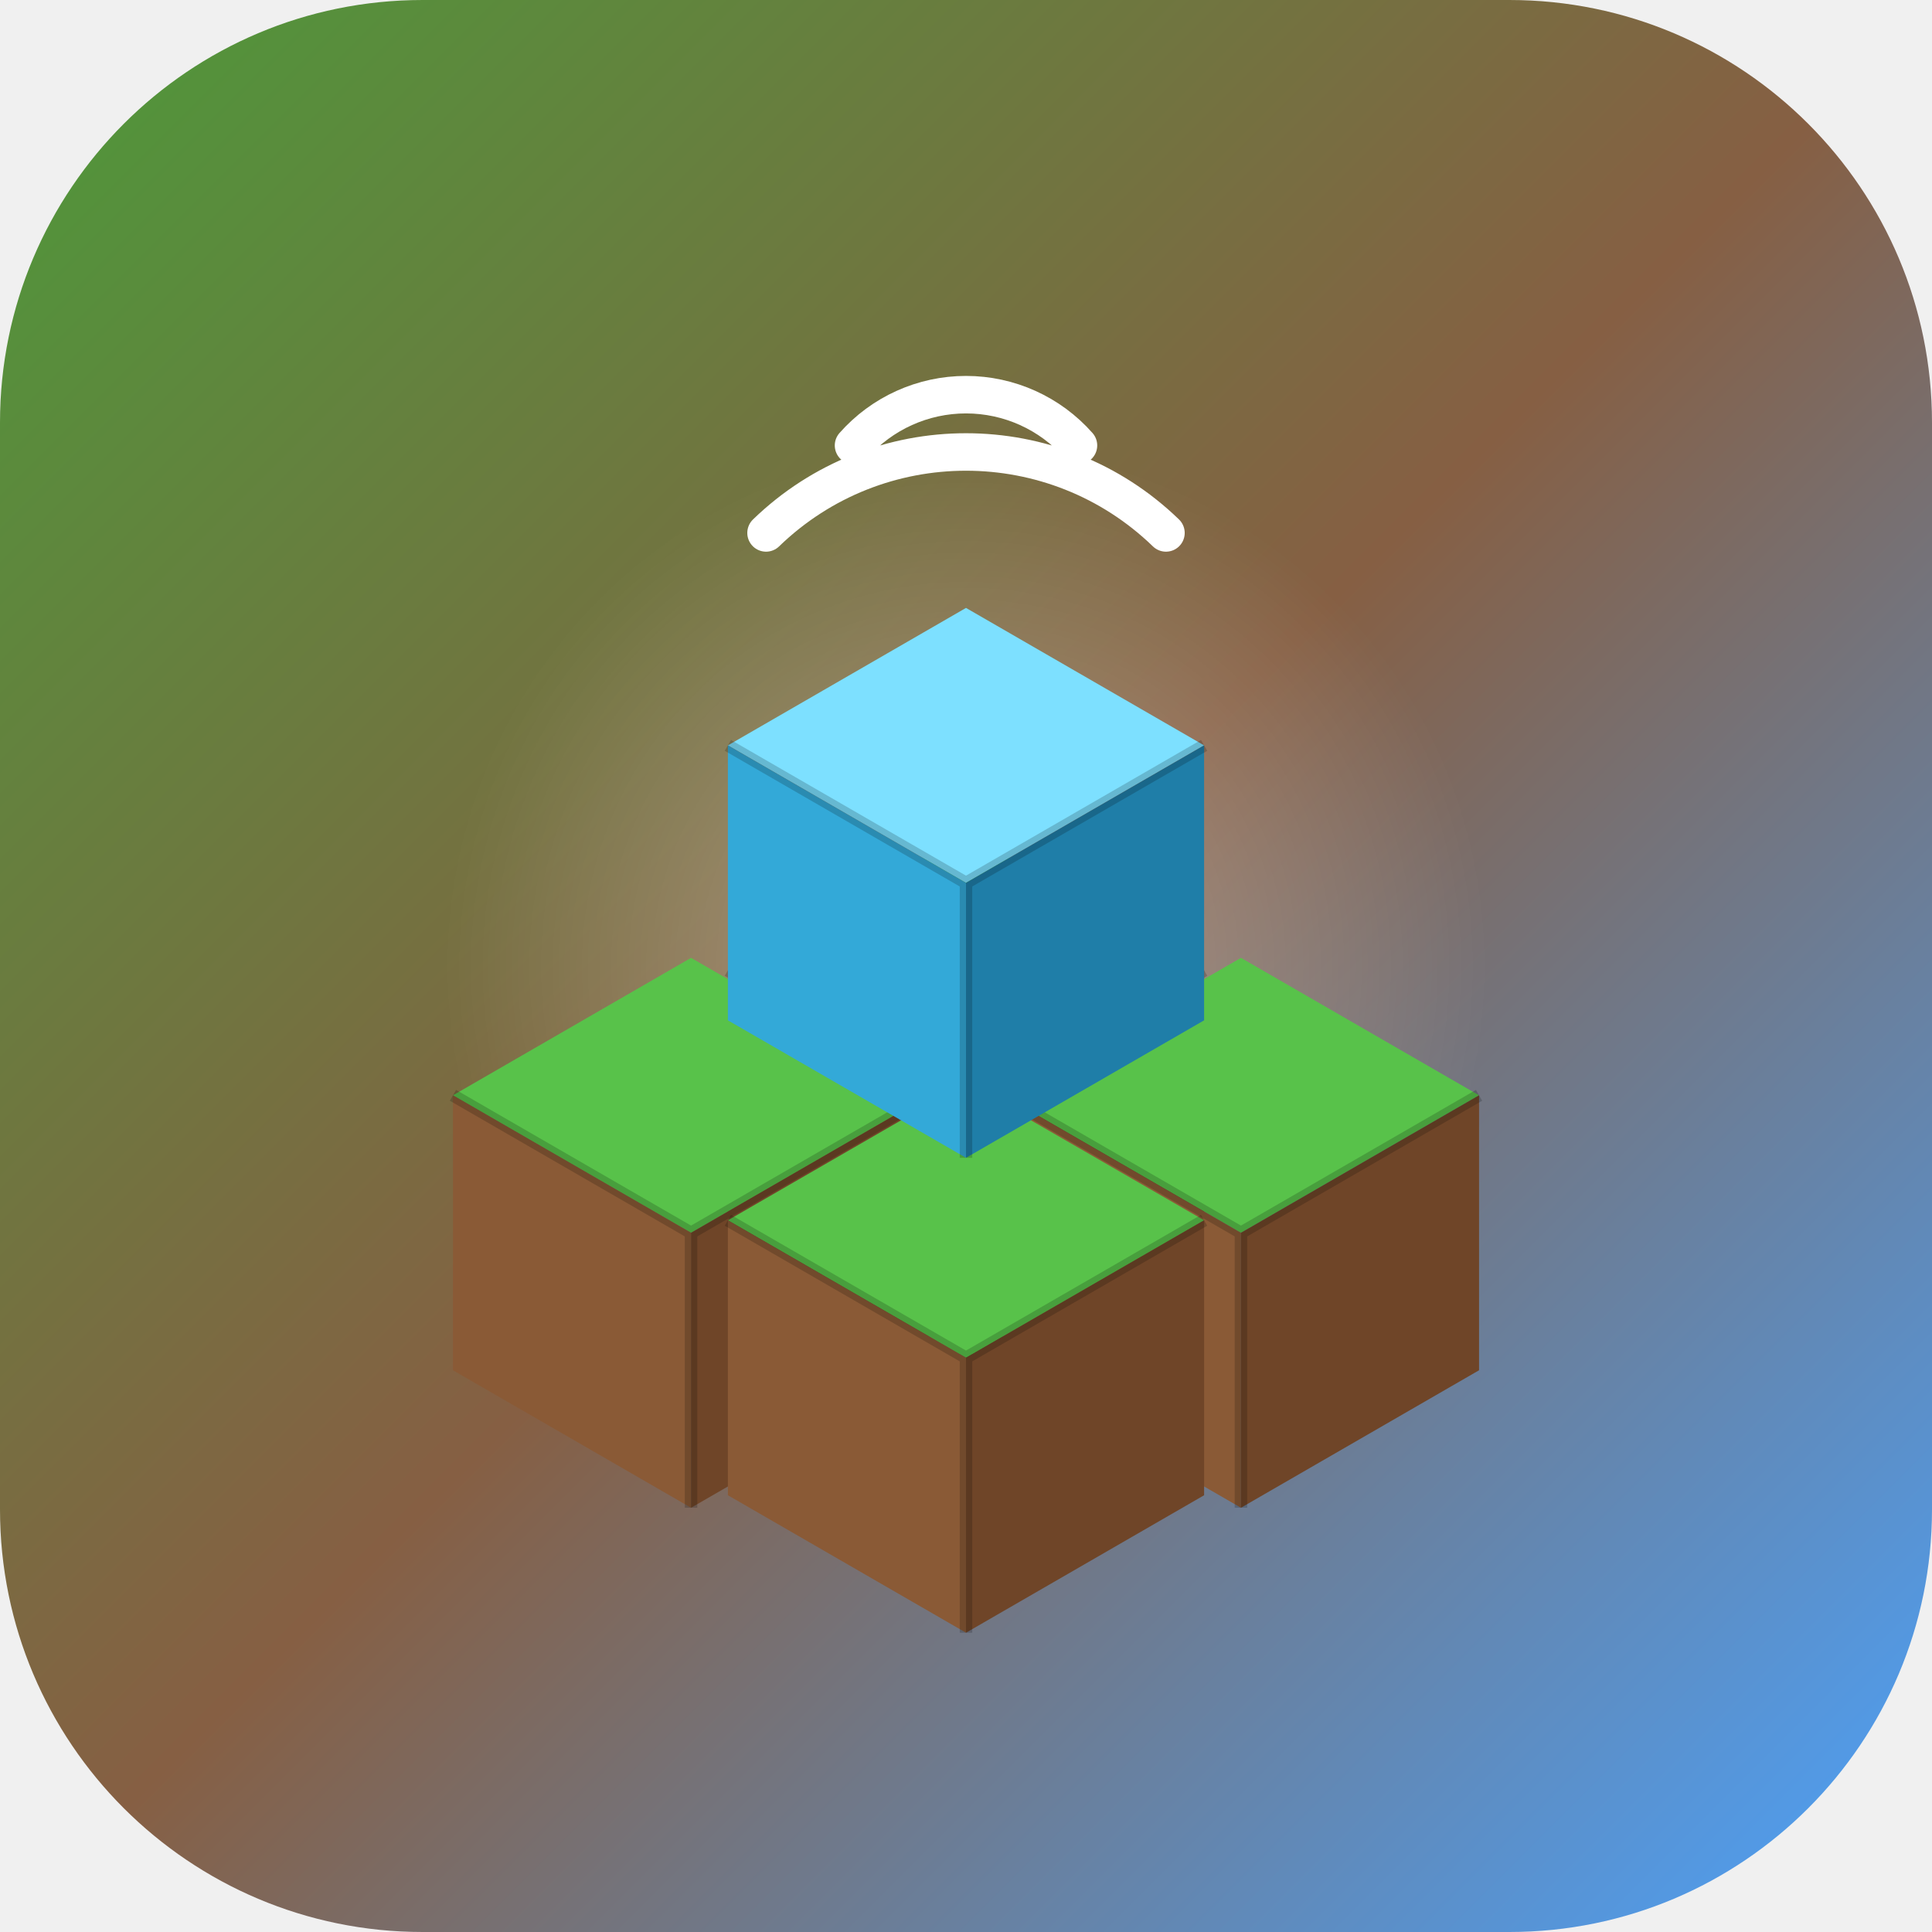
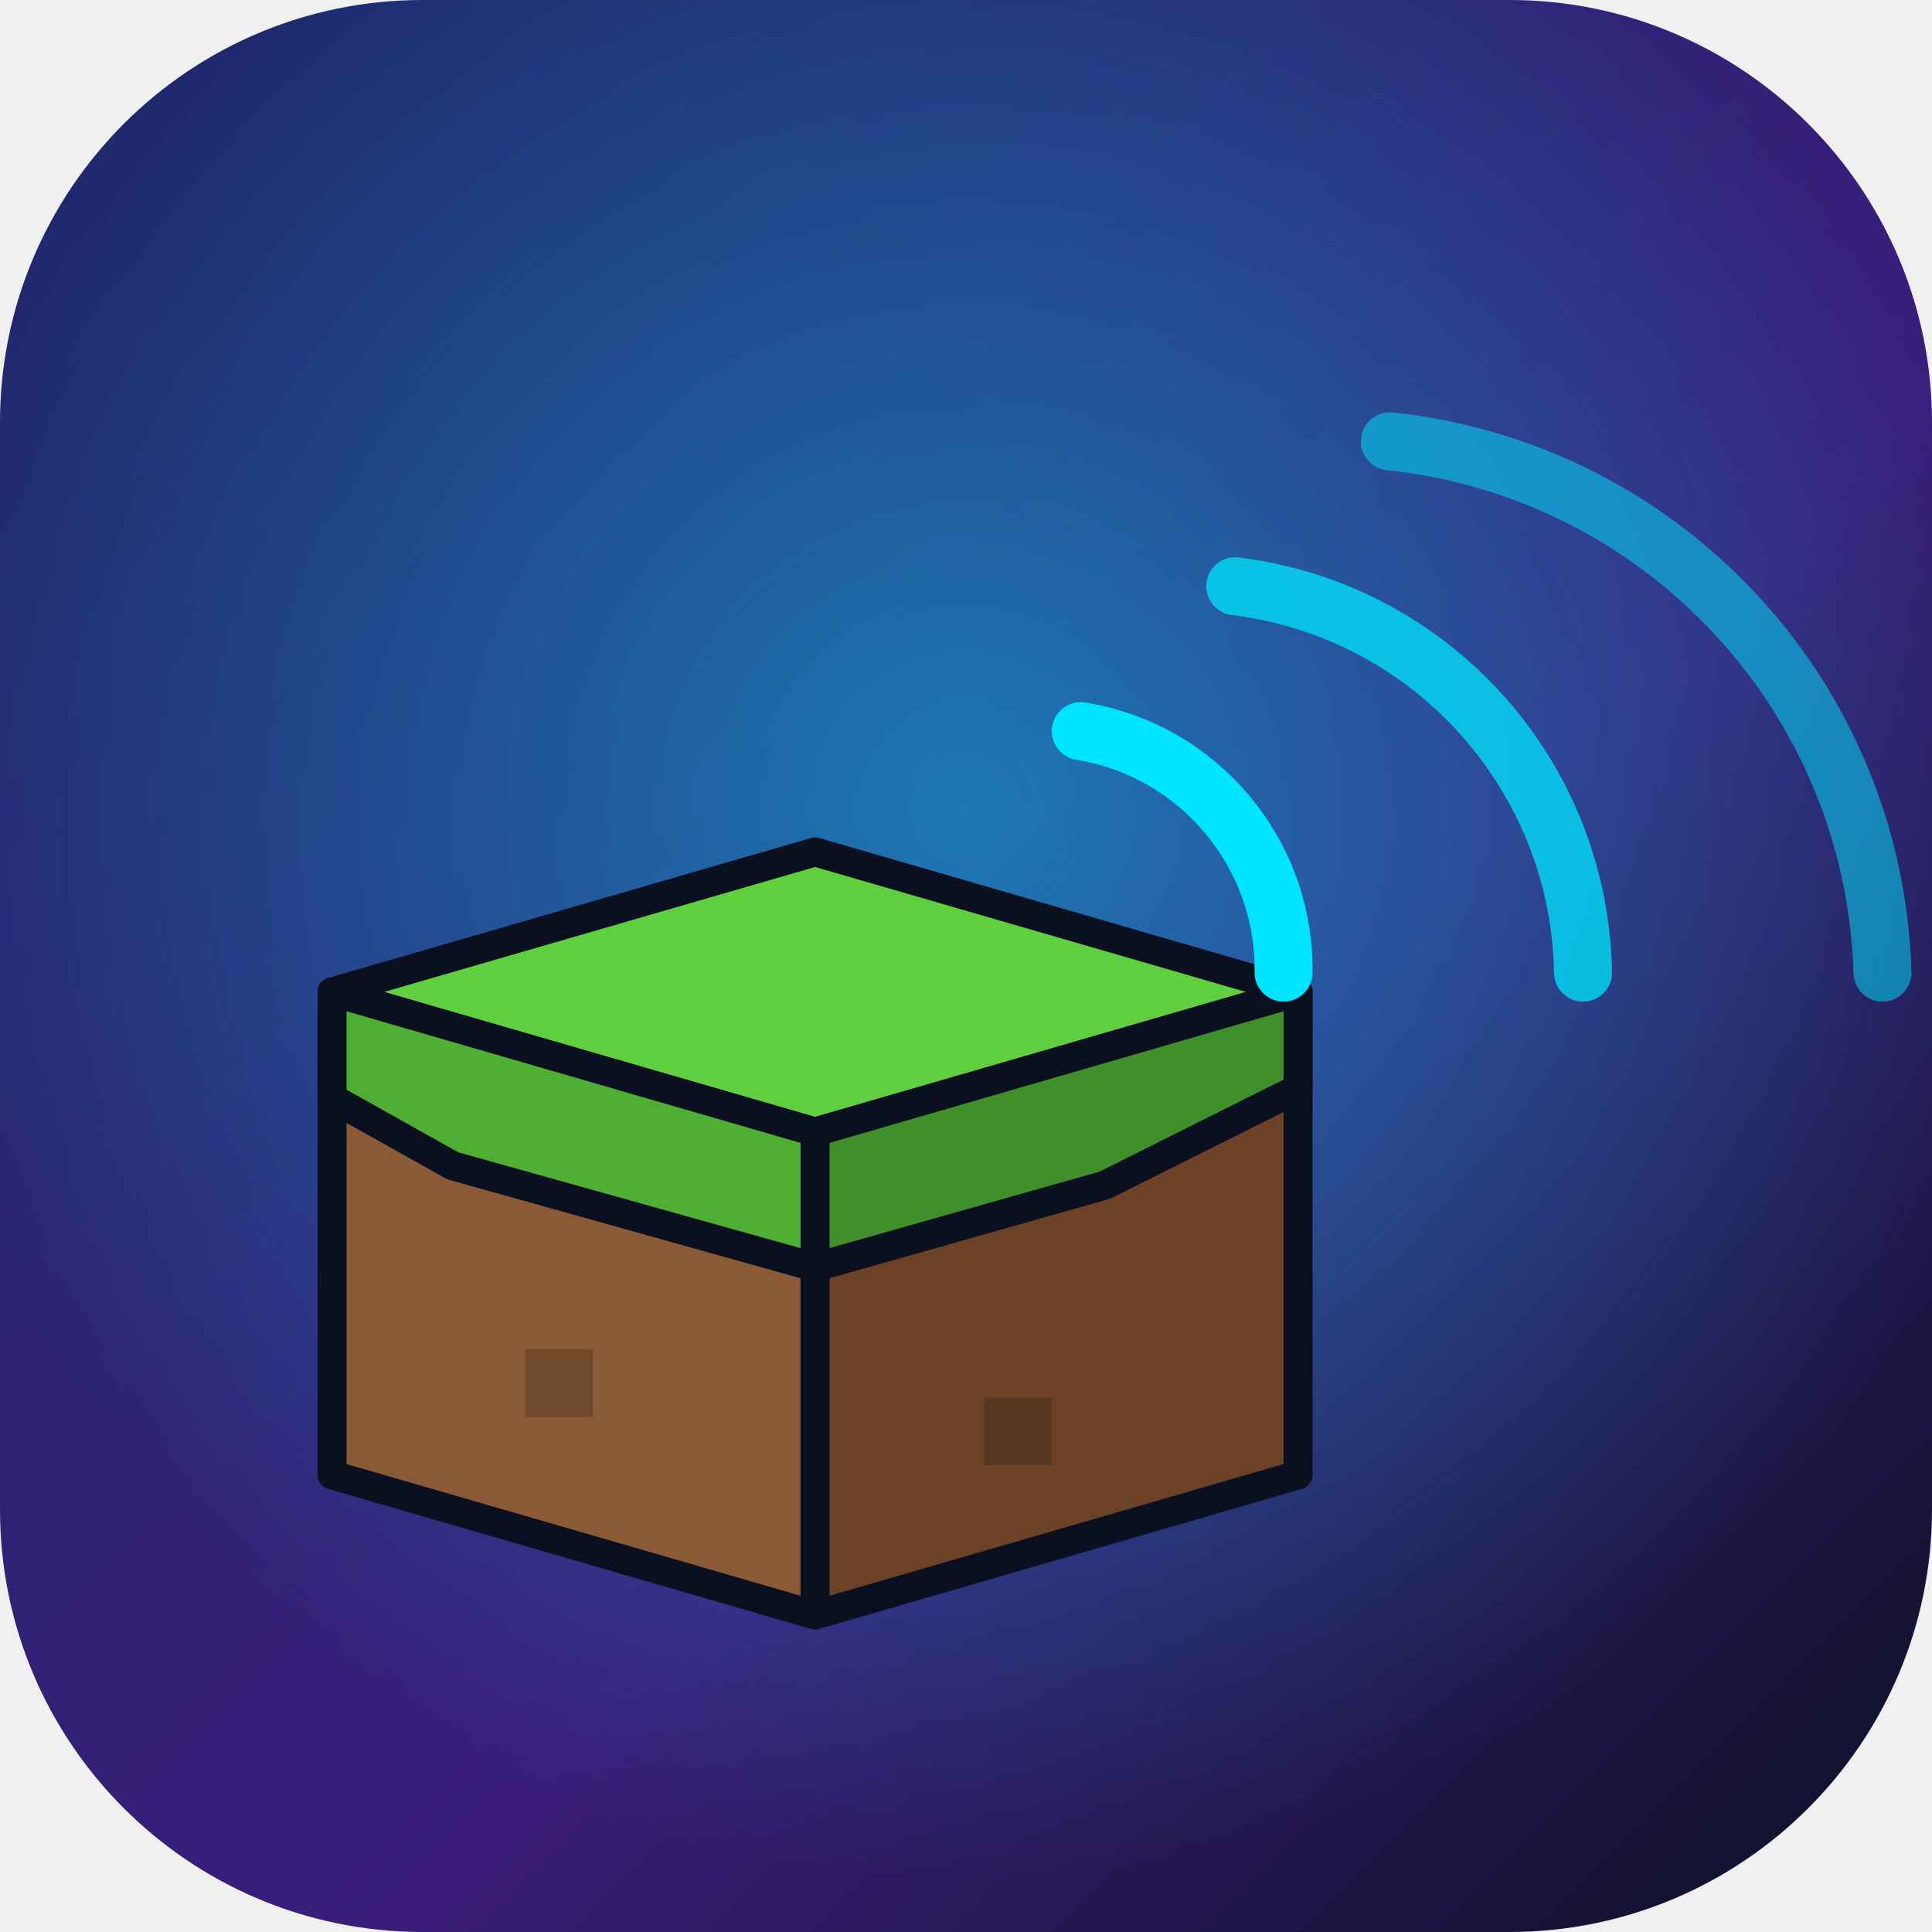
- <svg xmlns="http://www.w3.org/2000/svg" viewBox="0 0 512 512" role="img" aria-label="KLOTZ FUNK">
+ <svg xmlns="http://www.w3.org/2000/svg" viewBox="0 0 512 512" role="img" aria-label="KLOTZFUNK 3D">
  <defs>
    <linearGradient id="bg" x1="0" y1="0" x2="1" y2="1">
-       <stop offset="0%" stop-color="#4c9a3a" />
-       <stop offset="50%" stop-color="#865f43" />
-       <stop offset="100%" stop-color="#4aa3ff" />
+       <stop offset="0" stop-color="#1b2a6b" />
+       <stop offset=".6" stop-color="#3a1d7a" />
+       <stop offset="1" stop-color="#0b1020" />
    </linearGradient>
-     <radialGradient id="gl">
-       <stop offset="0" stop-color="#fff" stop-opacity=".35" />
-       <stop offset=".7" stop-color="#fff" stop-opacity="0" />
+     <radialGradient id="gl" cx=".5" cy=".42" r=".55">
+       <stop offset="0" stop-color="#00e5ff" stop-opacity=".45" />
+       <stop offset="1" stop-color="#00e5ff" stop-opacity="0" />
    </radialGradient>
  </defs>
  <rect width="512" height="512" rx="112" fill="url(#bg)" />
-   <circle cx="256" cy="256" r="200" fill="url(#gl)" />
-   <g transform="translate(76 76) scale(1.8)">
-     <g transform="translate(8 16) scale(.92)">
-       <polygon points="100,70 138.104,92 100,114 61.896,92" fill="#58c24a" />
-       <polygon points="61.896,92 100,114 100,158 61.896,136" fill="#8a5a36" />
-       <polygon points="138.104,92 100,114 100,158 138.104,136" fill="#6f4528" />
-       <path d="M61.896 92L100 114L138.104 92M100 114V158" stroke="#0000002e" stroke-width="2" fill="none" />
-       <polygon points="56,90 94.104,112 56,134 17.896,112" fill="#58c24a" />
-       <polygon points="17.896,112 56,134 56,178 17.896,156" fill="#8a5a36" />
-       <polygon points="94.104,112 56,134 56,178 94.104,156" fill="#6f4528" />
-       <path d="M17.896 112L56 134L94.104 112M56 134V178" stroke="#0000002e" stroke-width="2" fill="none" />
-       <polygon points="144,90 182.104,112 144,134 105.896,112" fill="#58c24a" />
-       <polygon points="105.896,112 144,134 144,178 105.896,156" fill="#8a5a36" />
-       <polygon points="182.104,112 144,134 144,178 182.104,156" fill="#6f4528" />
-       <path d="M105.896 112L144 134L182.104 112M144 134V178" stroke="#0000002e" stroke-width="2" fill="none" />
-       <polygon points="100,110 138.104,132 100,154 61.896,132" fill="#58c24a" />
-       <polygon points="61.896,132 100,154 100,198 61.896,176" fill="#8a5a36" />
-       <polygon points="138.104,132 100,154 100,198 138.104,176" fill="#6f4528" />
-       <path d="M61.896 132L100 154L138.104 132M100 154V198" stroke="#0000002e" stroke-width="2" fill="none" />
-       <polygon points="100,34 138.104,56 100,78 61.896,56" fill="#7de0ff" />
-       <polygon points="61.896,56 100,78 100,122 61.896,100" fill="#33a9d8" />
-       <polygon points="138.104,56 100,78 100,122 138.104,100" fill="#1f7ea8" />
-       <path d="M61.896 56L100 78L138.104 56M100 78V122" stroke="#0000002e" stroke-width="2" fill="none" />
-       <path d="M68 22a46 46 0 0 1 64 0M82 8a24 24 0 0 1 36 0" stroke="#fff" stroke-width="6" stroke-linecap="round" fill="none" />
-     </g>
+   <rect width="512" height="512" rx="112" fill="url(#gl)" />
+   <g stroke="#0b1020" stroke-width="7.68" stroke-linejoin="round">
+     <path d="M88,262.88 L216,300 L216,428 L88,390.88 Z" fill="#8a5a36" />
+     <path d="M344,262.88 L216,300 L216,428 L344,390.88 Z" fill="#6b4226" />
+     <path d="M216,225.76 L344,262.88 L216,300 L88,262.88 Z" fill="#5fcf3f" />
+     <path d="M88,262.88 L216,300 L216,335.84 L120.0,308.96 L88,291.04 Z" fill="#4fae34" />
+     <path d="M344,262.88 L216,300 L216,335.84 L292.8,314.08 L344,288.48 Z" fill="#3f8f2a" />
  </g>
+   <g fill="#000" opacity=".18">
+     <rect x="139.2" y="357.6" width="17.92" height="17.92" />
+     <rect x="260.8" y="370.4" width="17.92" height="17.92" />
+   </g>
+   <path d="M286.4,193.76 a64.0,64.0 0 0 1 53.76,64.0" fill="none" stroke="#00e5ff" stroke-width="15.36" stroke-linecap="round" opacity="1.0" />
+   <path d="M327.36,155.36 a104.96,104.96 0 0 1 92.16,102.4" fill="none" stroke="#00e5ff" stroke-width="15.36" stroke-linecap="round" opacity="0.75" />
+   <path d="M368.32,116.96 a145.92,145.92 0 0 1 130.56,140.8" fill="none" stroke="#00e5ff" stroke-width="15.36" stroke-linecap="round" opacity="0.5" />
</svg>
